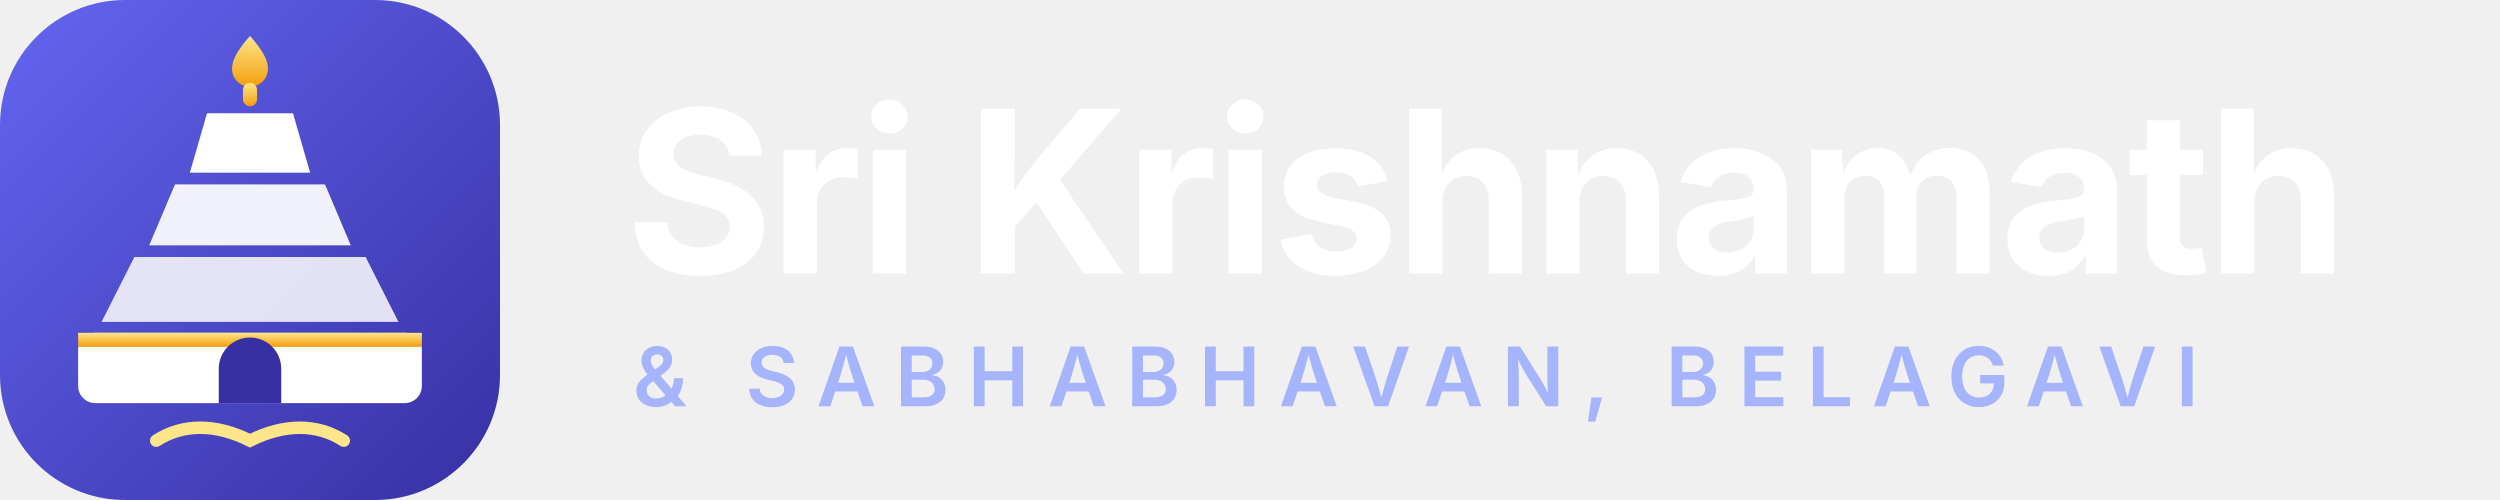
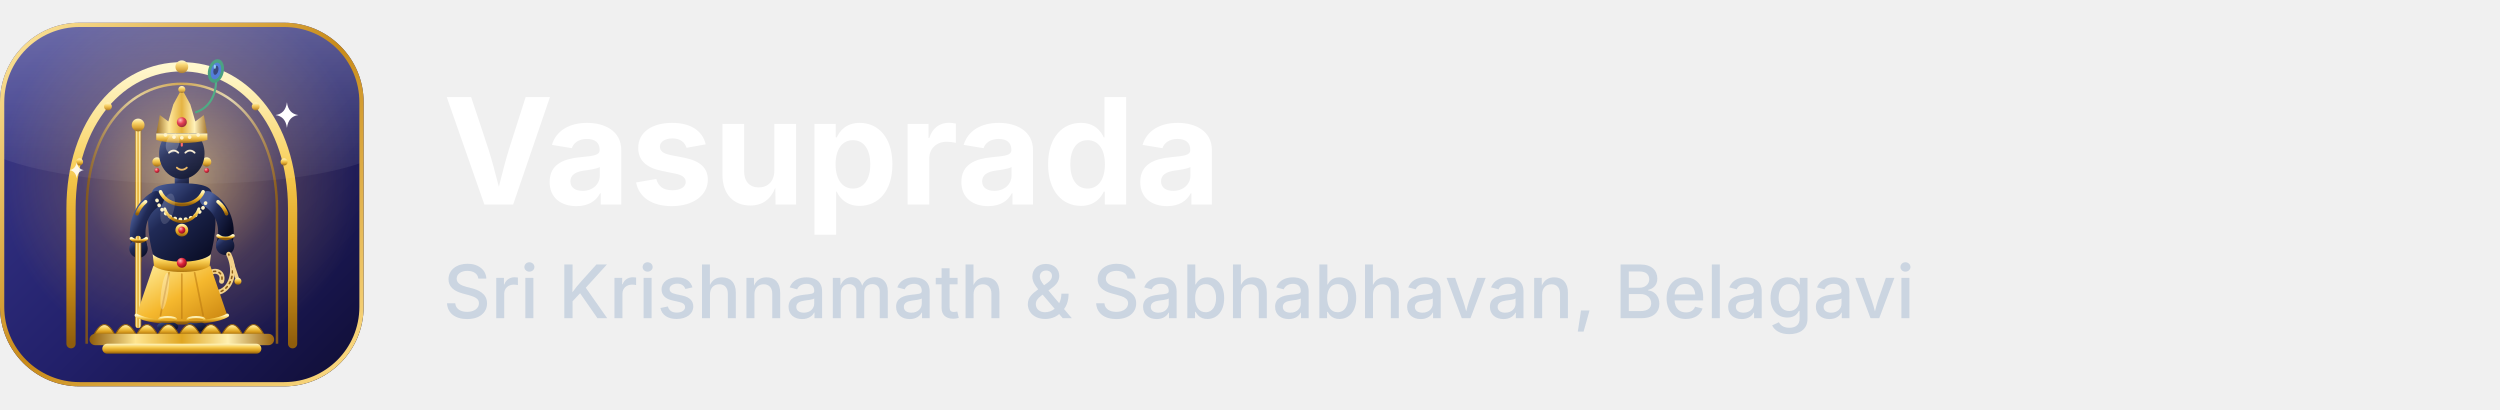
- <svg xmlns="http://www.w3.org/2000/svg" viewBox="0 0 320 64" role="img" aria-label="Sri Krishnamath &amp; Sabhabhavan, Belagavi">
-   <defs>
-     <linearGradient id="bg" x1="0" y1="0" x2="1" y2="1">
-       <stop offset="0" stop-color="#6366f1" />
-       <stop offset="1" stop-color="#3730a3" />
-     </linearGradient>
-     <linearGradient id="gold" x1="0" y1="0" x2="0" y2="1">
-       <stop offset="0" stop-color="#fde68a" />
-       <stop offset="1" stop-color="#f59e0b" />
-     </linearGradient>
-   </defs>
-   <g>
-     <rect width="64" height="64" rx="16" fill="url(#bg)" />
-     <path d="M32 4.6c1.5 1.7 2.3 3 2.3 4.2a2.3 2.3 0 0 1-4.6 0c0-1.2.8-2.5 2.3-4.2z" fill="url(#gold)" />
-     <rect x="31.1" y="10.6" width="1.8" height="3" rx=".9" fill="url(#gold)" />
-     <path d="M26.5 14.5h11l2.2 7.6H24.3z" fill="#fff" />
-     <path d="M22.4 23.6h19.2l3.3 7.8H19.1z" fill="#fff" fill-opacity=".92" />
-     <path d="M17.2 32.9h29.6l4.2 8.3H13z" fill="#fff" fill-opacity=".84" />
-     <rect x="10" y="42.6" width="44" height="9" rx="2.2" fill="#fff" />
-     <rect x="10" y="42.6" width="44" height="1.8" fill="url(#gold)" />
-     <path d="M28 51.6v-4.4a4 4 0 0 1 8 0v4.4z" fill="#3730a3" />
-     <path d="M20 56.4c3.4-2.2 7.6-2.2 12 0 4.4-2.2 8.6-2.2 12 0" fill="none" stroke="#fde68a" stroke-width="1.6" stroke-linecap="round" />
-   </g>
-   <text x="80" y="35" font-family="Inter, 'Segoe UI', system-ui, sans-serif" font-size="29" font-weight="700" letter-spacing="-0.5" fill="#ffffff">Sri Krishnamath</text>
-   <text x="81" y="52" font-family="Inter, 'Segoe UI', system-ui, sans-serif" font-size="10.5" font-weight="600" letter-spacing="2.4" fill="#a5b4fc">&amp; SABHABHAVAN, BELAGAVI</text>
+ <svg xmlns="http://www.w3.org/2000/svg" viewBox="0 0 440 72" role="img" aria-label="Vasuprada">
+   <svg x="0" y="4" width="64" height="64" viewBox="0 0 512 512">
+     <defs>
+       <linearGradient id="bg" x1="0" y1="0" x2="1" y2="1">
+         <stop offset="0" stop-color="#3b3a8f" />
+         <stop offset="0.55" stop-color="#22206a" />
+         <stop offset="1" stop-color="#0f0d33" />
+       </linearGradient>
+       <radialGradient id="aura" cx="0.5" cy="0.42" r="0.5">
+         <stop offset="0" stop-color="#ffd978" stop-opacity="0.65" />
+         <stop offset="0.55" stop-color="#ffb938" stop-opacity="0.18" />
+         <stop offset="1" stop-color="#ffb938" stop-opacity="0" />
+       </radialGradient>
+       <linearGradient id="gold" x1="0" y1="0" x2="0" y2="1">
+         <stop offset="0" stop-color="#fff6c2" />
+         <stop offset="0.35" stop-color="#f8cd52" />
+         <stop offset="0.7" stop-color="#d79a1b" />
+         <stop offset="1" stop-color="#8f5d0c" />
+       </linearGradient>
+       <linearGradient id="goldH" x1="0" y1="0" x2="1" y2="0">
+         <stop offset="0" stop-color="#8f5d0c" />
+         <stop offset="0.25" stop-color="#ffe58f" />
+         <stop offset="0.5" stop-color="#e0a622" />
+         <stop offset="0.75" stop-color="#fff0b0" />
+         <stop offset="1" stop-color="#9a6410" />
+       </linearGradient>
+       <linearGradient id="skin" x1="0.1" y1="0" x2="0.9" y2="1">
+         <stop offset="0" stop-color="#4b5f9a" />
+         <stop offset="0.35" stop-color="#202a56" />
+         <stop offset="1" stop-color="#080b22" />
+       </linearGradient>
+       <linearGradient id="cloth" x1="0" y1="0" x2="1" y2="1">
+         <stop offset="0" stop-color="#fff0a0" />
+         <stop offset="0.5" stop-color="#f5b82e" />
+         <stop offset="1" stop-color="#c8830f" />
+       </linearGradient>
+       <linearGradient id="gloss" x1="0" y1="0" x2="0" y2="1">
+         <stop offset="0" stop-color="#ffffff" stop-opacity="0.26" />
+         <stop offset="1" stop-color="#ffffff" stop-opacity="0.04" />
+       </linearGradient>
+       <linearGradient id="rim" x1="0" y1="0" x2="1" y2="1">
+         <stop offset="0" stop-color="#ffe8a0" />
+         <stop offset="0.5" stop-color="#c88a18" />
+         <stop offset="1" stop-color="#ffe08a" />
+       </linearGradient>
+       <radialGradient id="ruby" cx="0.35" cy="0.3" r="0.8">
+         <stop offset="0" stop-color="#ffb3b3" />
+         <stop offset="0.45" stop-color="#e0243b" />
+         <stop offset="1" stop-color="#7a0818" />
+       </radialGradient>
+       <clipPath id="badge">
+         <rect width="512" height="512" rx="112" />
+       </clipPath>
+     </defs>
+     <g clip-path="url(#badge)">
+       <rect width="512" height="512" fill="url(#bg)" />
+       <rect width="512" height="512" fill="url(#aura)" />
+       <path d="M100 452V262C100 138 172 62 256 62s156 76 156 200v190" fill="none" stroke="url(#gold)" stroke-width="13" stroke-linecap="round" />
+       <path d="M122 452V264C122 150 184 86 256 86s134 64 134 178v188" fill="none" stroke="url(#goldH)" stroke-width="3.5" opacity="0.8" />
+       <g fill="url(#gold)">
+         <circle cx="256" cy="62" r="9" />
+         <circle cx="152" cy="118" r="5.5" />
+         <circle cx="360" cy="118" r="5.5" />
+         <circle cx="112" cy="196" r="5" />
+         <circle cx="400" cy="196" r="5" />
+       </g>
+       <rect x="190" y="146" width="9" height="284" rx="4.5" fill="url(#goldH)" />
+       <circle cx="194.5" cy="144" r="9" fill="url(#gold)" />
+       <path d="M246 214h20v22h-20z" fill="url(#skin)" />
+       <path d="M214 240c0-12 24-14 42-14s42 2 42 14c9 26 6 62-2 88-10 14-70 14-80 0-8-26-11-62-2-88z" fill="url(#skin)" />
+       <path d="M220 248c-24 14-30 42-24 66" fill="none" stroke="url(#skin)" stroke-width="22" stroke-linecap="round" />
+       <path d="M292 248c24 14 30 42 24 62" fill="none" stroke="url(#skin)" stroke-width="22" stroke-linecap="round" />
+       <circle cx="195" cy="318" r="13" fill="url(#skin)" />
+       <circle cx="317" cy="314" r="13" fill="url(#skin)" />
+       <rect x="190" y="300" width="9" height="40" rx="4.5" fill="url(#goldH)" />
+       <g fill="none" stroke="url(#gold)" stroke-width="5" stroke-linecap="round">
+         <path d="M185 304c6 5 15 5 21 0" />
+         <path d="M307 300c6 5 15 5 21 0" />
+         <path d="M205 252c-6 5-10 11-12 17" />
+         <path d="M307 252c6 5 10 11 12 17" />
+       </g>
+       <path d="M322 326c10 20 6 44-10 52-18 8-30-8-20-22 8-11 24-6 20 8" fill="none" stroke="#f3d28a" stroke-width="7" stroke-linecap="round" />
+       <path d="M322 326c10 20 6 44-10 52-18 8-30-8-20-22 8-11 24-6 20 8" fill="none" stroke="#8a5a14" stroke-width="2.2" stroke-dasharray="3 5" stroke-linecap="round" />
+       <path d="M324 330l10 30" stroke="#f3d28a" stroke-width="5" stroke-linecap="round" />
+       <circle cx="335" cy="364" r="5" fill="url(#gold)" />
+       <path d="M226 238c10 24 50 24 60 0" fill="none" stroke="url(#gold)" stroke-width="5" stroke-linecap="round" />
+       <path d="M221 250c12 36 58 36 70 0" fill="none" stroke="#fff3c4" stroke-width="5" stroke-dasharray="0.5 7" stroke-linecap="round" />
+       <path d="M232 262c8 24 40 24 48 0" fill="none" stroke="url(#gold)" stroke-width="4" stroke-linecap="round" />
+       <circle cx="256" cy="292" r="9" fill="url(#gold)" />
+       <circle cx="256" cy="292" r="5" fill="url(#ruby)" />
+       <path d="M215 326c14 14 68 14 82 0l-2 18c-14 14-64 14-78 0z" fill="url(#gold)" />
+       <circle cx="256" cy="338" r="7" fill="url(#ruby)" />
+       <path d="M216 342c14 12 66 12 80 0l24 70c-22 14-106 14-128 0z" fill="url(#cloth)" />
+       <path d="M238 352l-12 60M256 354v62M274 352l12 60" stroke="#b9770e" stroke-width="2.4" stroke-linecap="round" opacity="0.55" />
+       <path d="M192 412c22 14 106 14 128 0" fill="none" stroke="url(#gold)" stroke-width="5" stroke-linecap="round" />
+       <ellipse cx="236" cy="428" rx="15" ry="7" fill="url(#skin)" />
+       <ellipse cx="276" cy="428" rx="15" ry="7" fill="url(#skin)" />
+       <ellipse cx="236" cy="418" rx="12" ry="3.5" fill="none" stroke="url(#gold)" stroke-width="3" />
+       <ellipse cx="276" cy="418" rx="12" ry="3.5" fill="none" stroke="url(#gold)" stroke-width="3" />
+       <circle cx="221" cy="196" r="6.5" fill="url(#gold)" />
+       <circle cx="291" cy="196" r="6.5" fill="url(#gold)" />
+       <circle cx="221" cy="208" r="3.5" fill="url(#ruby)" />
+       <circle cx="291" cy="208" r="3.5" fill="url(#ruby)" />
+       <ellipse cx="256" cy="184" rx="32" ry="36" fill="url(#skin)" />
+       <path d="M247 158c3 8 15 8 18 0" fill="none" stroke="url(#gold)" stroke-width="3.5" stroke-linecap="round" />
+       <path d="M256 160v13" stroke="#ff5a5a" stroke-width="3" stroke-linecap="round" />
+       <path d="M238 183c4-4 9-4 13 0M261 183c4-4 9-4 13 0" fill="none" stroke="#f6ead0" stroke-width="2.6" stroke-linecap="round" />
+       <path d="M249 204c4 4 10 4 14 0" fill="none" stroke="#e9b45e" stroke-width="2.6" stroke-linecap="round" />
+       <path d="M220 156l5-26 12 9 7-24 12-22 12 22 7 24 12-9 5 26z" fill="url(#goldH)" />
+       <path d="M220 156h72v9c-18 6-54 6-72 0z" fill="url(#gold)" />
+       <circle cx="256" cy="140" r="7" fill="url(#ruby)" />
+       <circle cx="256" cy="94" r="5" fill="url(#gold)" />
+       <g fill="#fff3c4">
+         <circle cx="233" cy="158" r="2.6" />
+         <circle cx="245" cy="161" r="2.6" />
+         <circle cx="256" cy="162" r="2.6" />
+         <circle cx="267" cy="161" r="2.6" />
+         <circle cx="279" cy="158" r="2.6" />
+       </g>
+       <path d="M276 126c18-6 30-24 28-50" fill="none" stroke="#2f9e6f" stroke-width="3" stroke-linecap="round" />
+       <ellipse cx="304" cy="68" rx="11" ry="17" transform="rotate(14 304 68)" fill="#1f8a63" />
+       <ellipse cx="304" cy="68" rx="7" ry="12" transform="rotate(14 304 68)" fill="#2b5fd0" />
+       <ellipse cx="304" cy="67" rx="3.4" ry="6.5" transform="rotate(14 304 67)" fill="#0b1e5b" />
+       <ellipse cx="302.5" cy="62" rx="1.6" ry="3" fill="#8fe3ff" opacity="0.8" />
+       <path d="M132 440q15-30 30 0q15-30 30 0q15-30 30 0q15-30 30 0q15-30 30 0q15-30 30 0q15-30 30 0q15-30 30 0z" fill="url(#gold)" stroke="#8f5d0c" stroke-width="1.5" />
+       <rect x="126" y="438" width="260" height="16" rx="8" fill="url(#goldH)" />
+       <rect x="144" y="452" width="224" height="14" rx="7" fill="url(#gold)" />
+       <ellipse cx="243" cy="170" rx="9" ry="14" transform="rotate(18 243 170)" fill="#fff" opacity="0.22" />
+       <ellipse cx="236" cy="262" rx="9" ry="22" transform="rotate(14 236 262)" fill="#fff" opacity="0.14" />
+       <ellipse cx="232" cy="378" rx="5" ry="26" transform="rotate(8 232 378)" fill="#fff" opacity="0.28" />
+       <path d="M0 0H512V196C400 238 124 238 0 190Z" fill="url(#gloss)" />
+       <g fill="#fff">
+         <path d="M404 112q2 16 16 18-14 2-16 18-2-16-16-18 14-2 16-18z" />
+         <path d="M108 196q1.5 10 10 11.5-8.5 1.5-10 11.5-1.5-10-10-11.5 8.5-1.5 10-11.5z" opacity="0.85" />
+       </g>
+     </g>
+     <rect x="3" y="3" width="506" height="506" rx="109" fill="none" stroke="url(#rim)" stroke-width="6" />
+   </svg>
+   <text x="78" y="36" font-family="Inter, 'Segoe UI', system-ui, sans-serif" font-size="26" font-weight="700" fill="#ffffff">Vasuprada</text>
+   <text x="78" y="56" font-family="Inter, 'Segoe UI', system-ui, sans-serif" font-size="13" font-weight="500" fill="#cbd5e1">Sri Krishnamath &amp; Sabhabhavan, Belagavi</text>
</svg>
